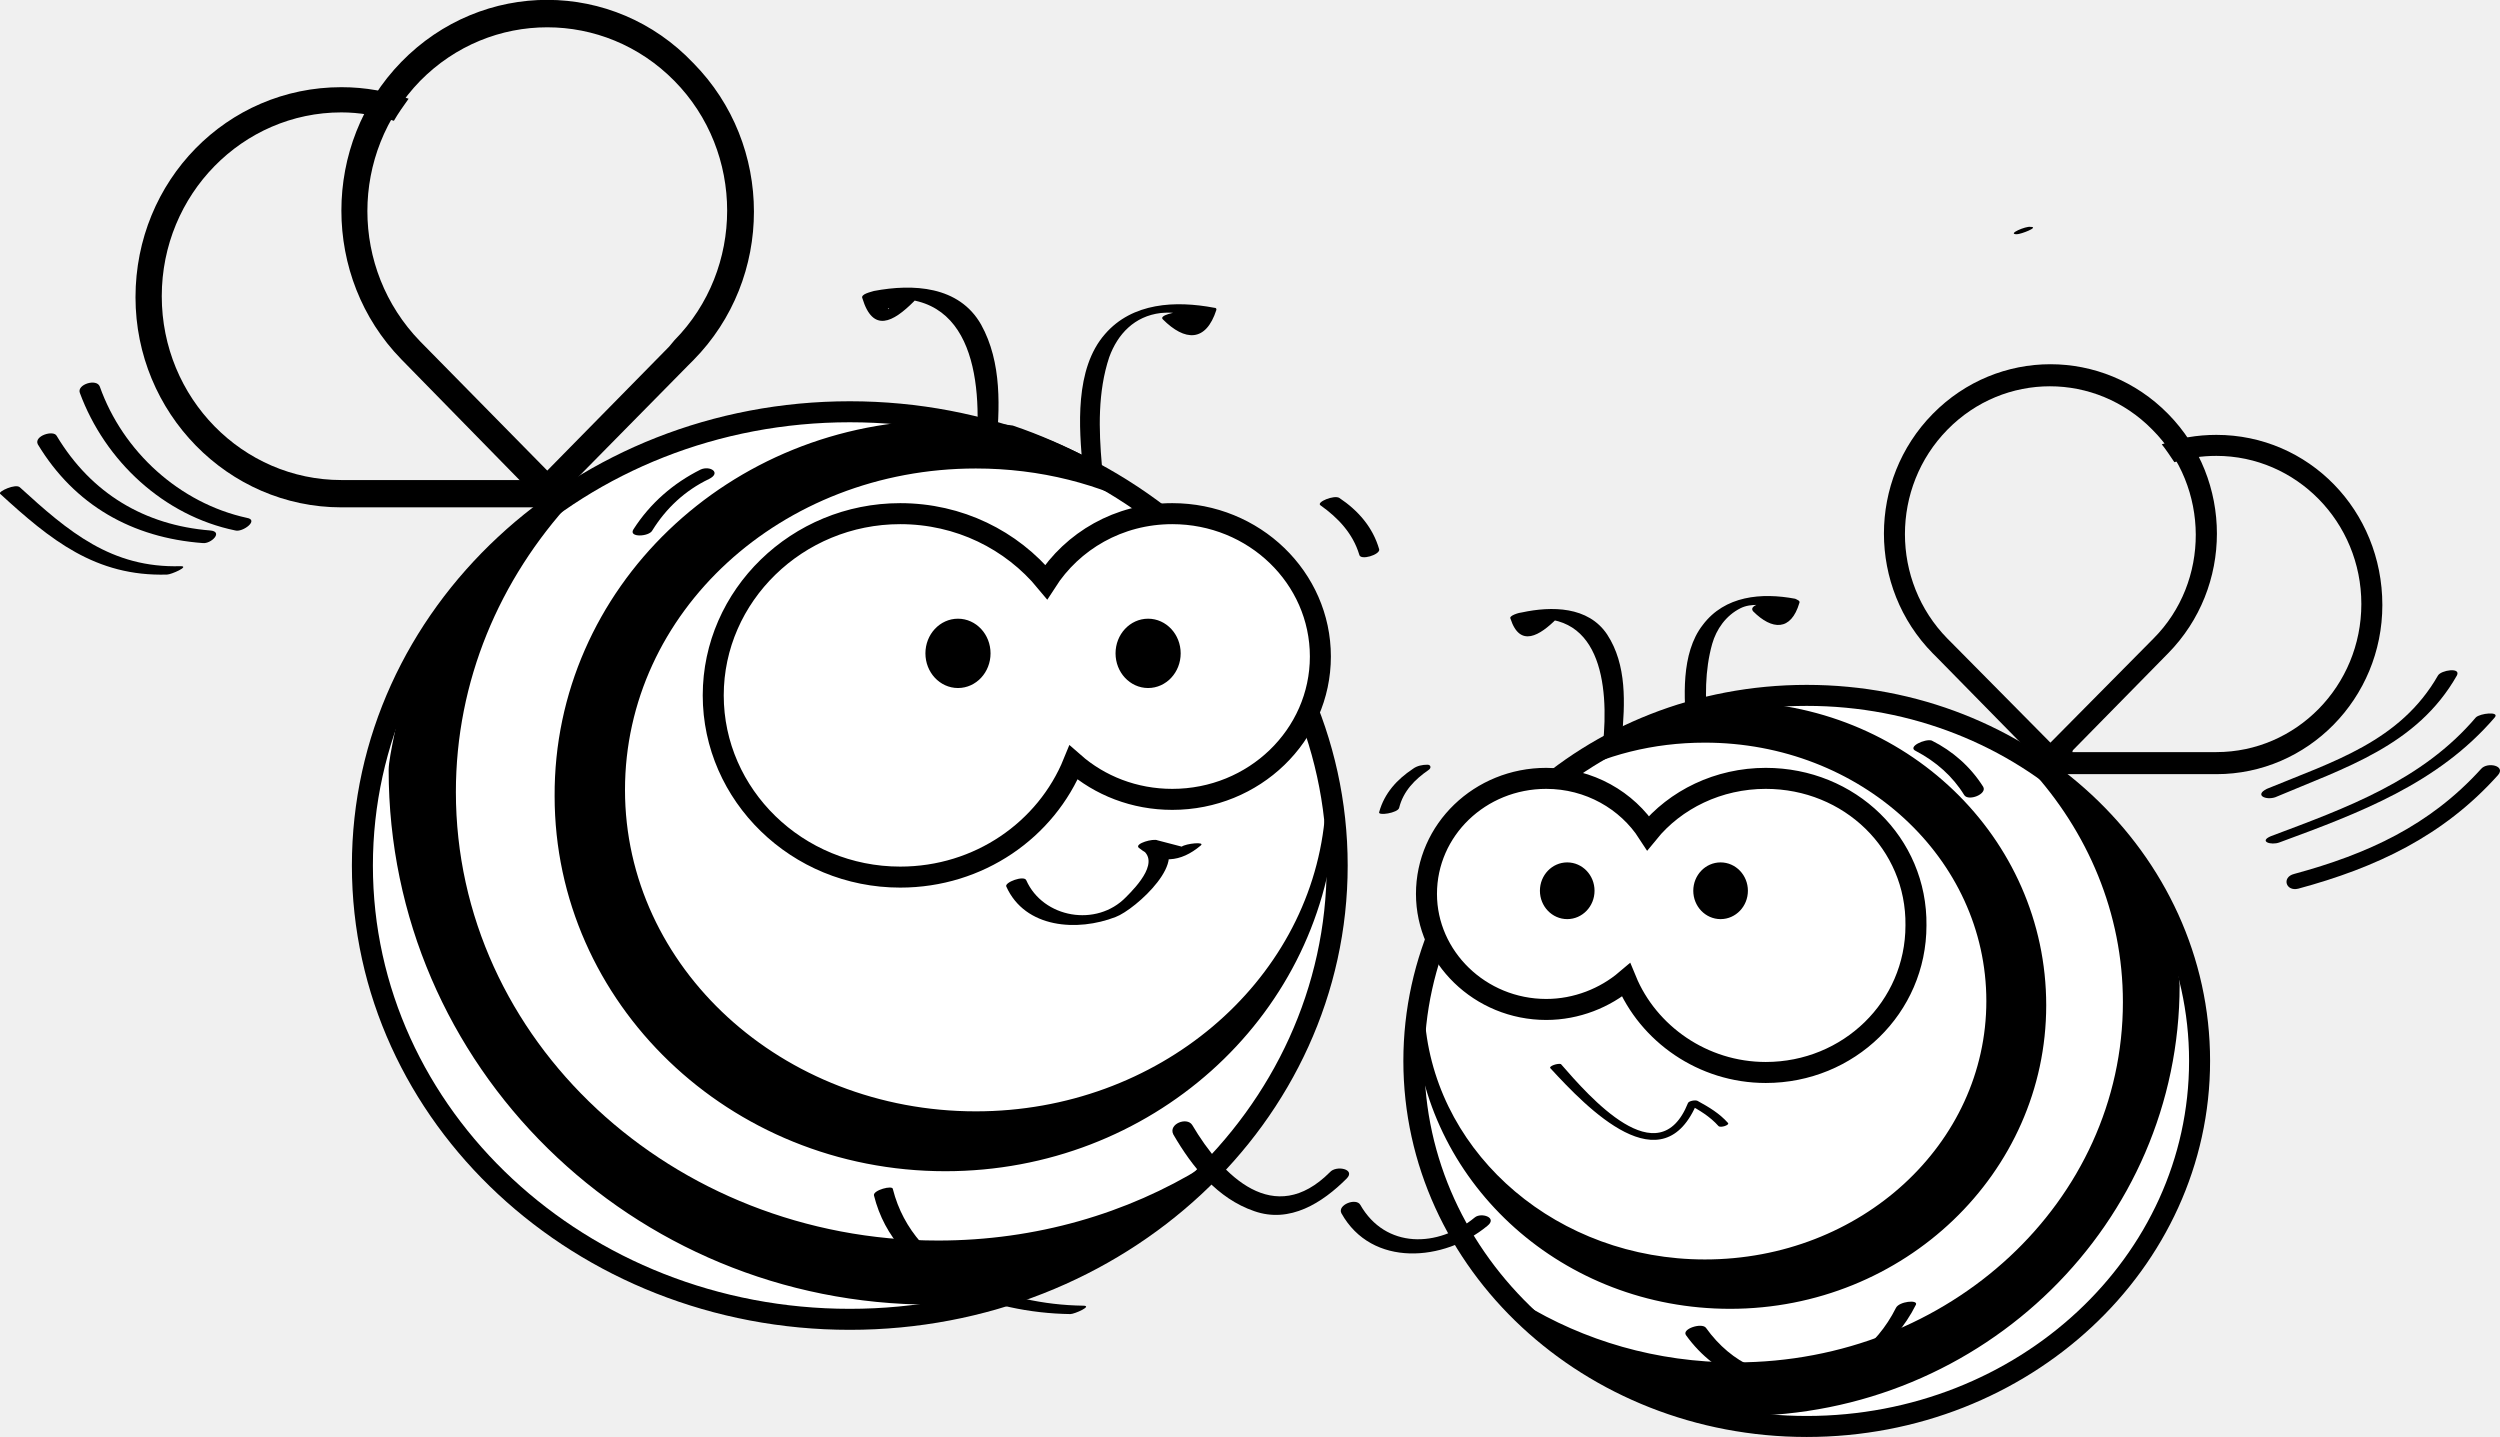
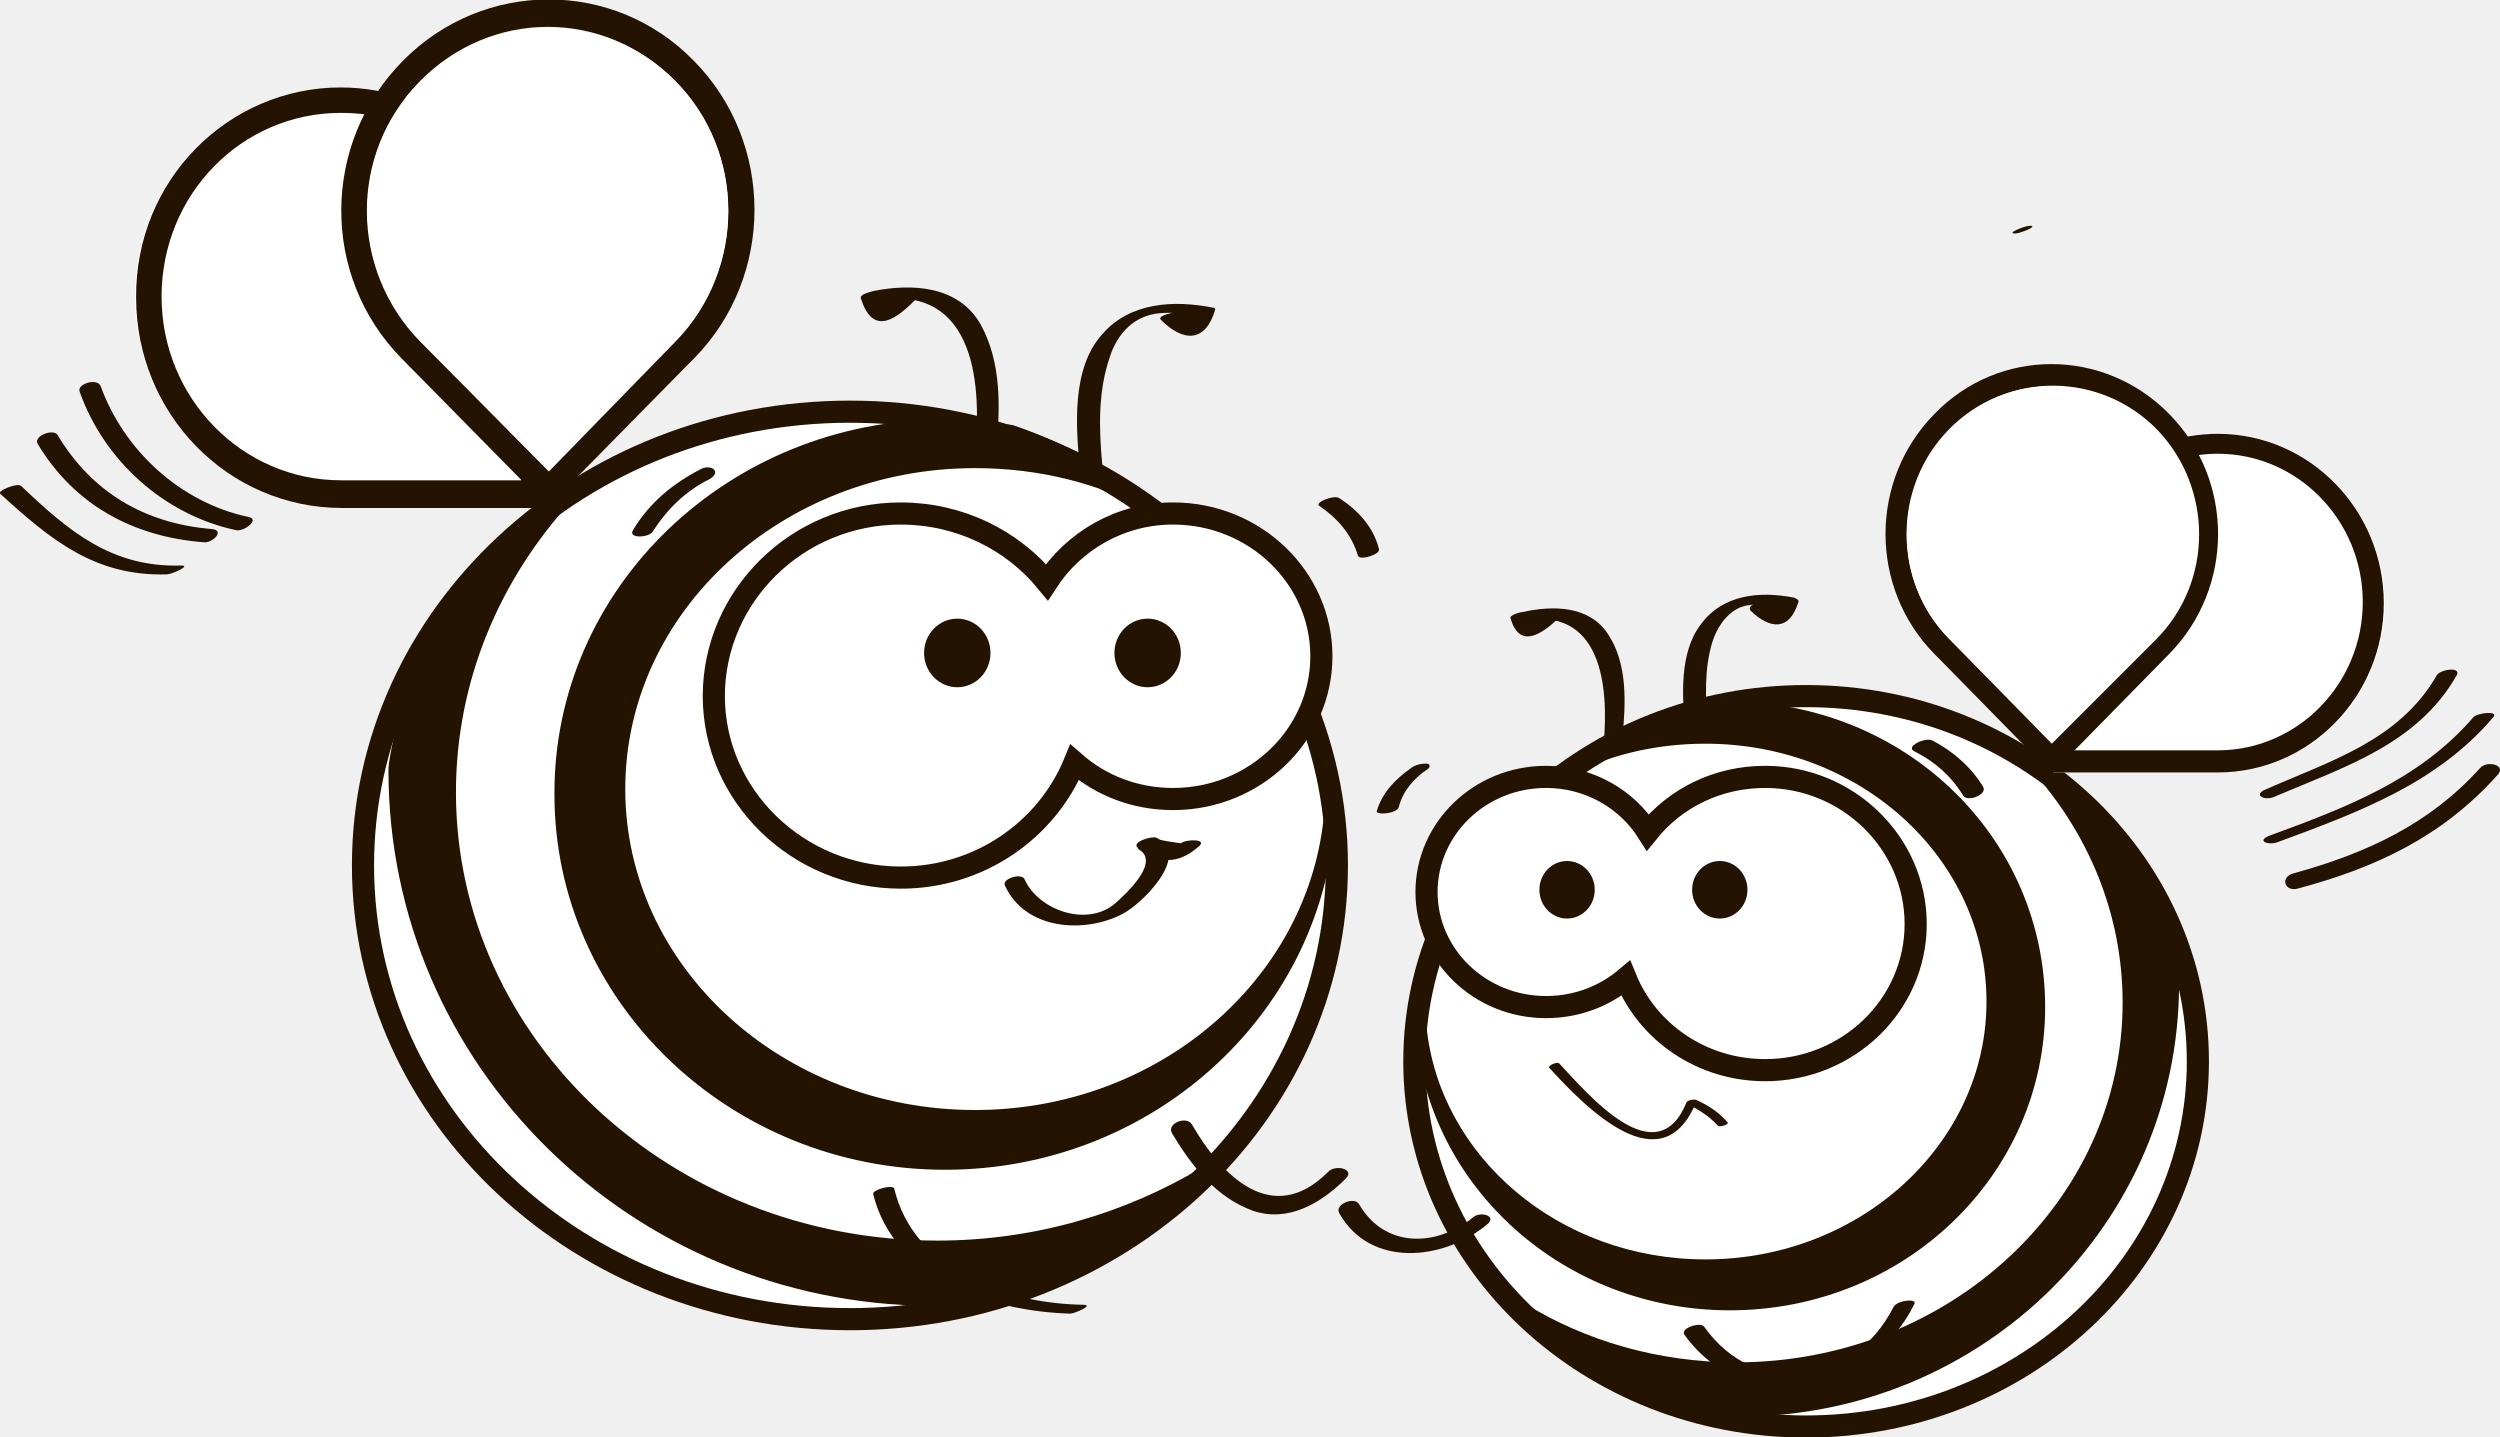
- <svg xmlns="http://www.w3.org/2000/svg" version="1.1" id="Слой_1" x="0px" y="0px" viewBox="0 0 238 136.8" enable-background="new 0 0 238 136.8" xml:space="preserve">
+ <svg xmlns="http://www.w3.org/2000/svg" version="1.1" id="Слой_1" x="0px" y="0px" viewBox="169 368.2 225.9 129.8" enable-background="new 169 368.2 225.9 129.8" xml:space="preserve">
  <g>
-     <ellipse fill="#FFFFFF" stroke="#000000" stroke-width="2" stroke-miterlimit="10" cx="172" cy="101" rx="37.4" ry="34.8" />
+     <ellipse fill="#FFFFFF" stroke="#231300" stroke-width="2" stroke-miterlimit="10" cx="332.2" cy="464.1" rx="35.4" ry="33" />
    <g>
      <g>
-         <path d="M154.4,70.3c0.3-3.3,0.5-7-1.4-9.9c-1.8-2.7-5.3-2.7-8.1-2.1c-0.2,0-1.3,0.3-1.1,0.6c0.9,2.8,2.8,1.6,4.4,0     c0.4-0.4-0.6-0.3-0.7-0.3c-0.7,0.1-1.3,0.2-1.9,0.3c-0.8,0.1-1.7,0.9-0.3,0.8c0.7-0.1,1.3-0.2,1.9-0.3c-0.2-0.1-0.5-0.2-0.7-0.3     c-0.7,0.7-0.4,0.4-0.7-0.6c-0.4,0.2-0.8,0.4-1.1,0.6c7.7-1.5,8.5,6.1,7.9,11.8C152.5,71.1,154.4,70.9,154.4,70.3L154.4,70.3z" />
+         <path fill="#231300" d="M315.6,434.9c0.3-3.1,0.5-6.7-1.3-9.4c-1.7-2.6-5-2.6-7.7-2c-0.2,0-1.3,0.3-1.1,0.6     c0.8,2.7,2.7,1.5,4.3,0c0.4-0.4-0.6-0.3-0.7-0.3c-0.6,0.1-1.2,0.2-1.8,0.3c-0.8,0.1-1.7,0.9-0.3,0.8c0.6-0.1,1.2-0.2,1.8-0.3     c-0.2-0.1-0.5-0.2-0.7-0.3c-0.6,0.4-0.7,0.5-0.2,0.5c-0.2-0.3-0.3-0.7-0.4-1.1c-0.4,0.2-0.8,0.4-1.1,0.6c7.3-1.4,8,5.8,7.5,11.2     C313.6,435.7,315.5,435.5,315.6,434.9L315.6,434.9z" />
      </g>
    </g>
-     <path fill="#FFFFFF" stroke="#000000" stroke-width="2" stroke-miterlimit="10" d="M168.1,74.1c-4.5,0-8.6,2-11.2,5.2   c-2-3.1-5.6-5.2-9.7-5.2c-6.3,0-11.4,4.9-11.4,11c0,6,5.1,11,11.4,11c2.9,0,5.6-1.1,7.6-2.8c2.1,5.1,7.3,8.8,13.3,8.8   c7.9,0,14.3-6.2,14.3-14C182.5,80.3,176.1,74.1,168.1,74.1z" />
-     <ellipse stroke="#000000" stroke-miterlimit="10" cx="149.2" cy="84.8" rx="2.1" ry="2.2" />
-     <ellipse stroke="#000000" stroke-miterlimit="10" cx="163.8" cy="84.8" rx="2.1" ry="2.2" />
+     <path fill="#FFFFFF" stroke="#231300" stroke-width="2" stroke-miterlimit="10" d="M328.5,438.4c-4.3,0-8.1,1.9-10.6,5   c-1.9-3-5.3-5-9.2-5c-6,0-10.8,4.7-10.8,10.4c0,5.7,4.8,10.4,10.8,10.4c2.8,0,5.3-1,7.2-2.6c2,4.9,6.9,8.3,12.6,8.3   c7.5,0,13.6-5.9,13.6-13.2C342.1,444.4,336,438.4,328.5,438.4z" />
+     <ellipse fill="#231300" stroke="#231300" stroke-miterlimit="10" cx="310.6" cy="448.6" rx="2" ry="2.1" />
+     <ellipse fill="#231300" stroke="#231300" stroke-miterlimit="10" cx="324.4" cy="448.6" rx="2" ry="2.1" />
    <g>
      <g>
-         <path d="M133.2,76.9c0.4-1.6,1.5-2.7,2.8-3.6c0.3-0.2,0.2-0.5-0.1-0.5c-0.5,0-1,0.1-1.4,0.4c-1.5,1-2.7,2.3-3.2,4.1     C131.1,77.7,133.1,77.4,133.2,76.9L133.2,76.9z" />
+         <path fill="#231300" d="M295.4,441.1c0.4-1.5,1.4-2.6,2.6-3.4c0.3-0.2,0.2-0.5-0.1-0.5c-0.5,0-1,0.1-1.4,0.4     c-1.4,1-2.6,2.2-3.1,3.9C293.4,441.9,295.3,441.7,295.4,441.1L295.4,441.1z" />
      </g>
    </g>
    <g>
      <g>
-         <path d="M182.4,71.5c1.9,1,3.5,2.4,4.6,4.2c0.4,0.6,2.2-0.1,1.8-0.8c-1.2-1.9-2.9-3.4-4.9-4.4C183.3,70.3,181.5,71.1,182.4,71.5     L182.4,71.5z" />
+         <path fill="#231300" d="M342,436.1c1.8,0.9,3.3,2.2,4.4,4c0.4,0.6,2.2-0.1,1.8-0.8c-1.1-1.8-2.7-3.2-4.6-4.2     C342.9,434.8,341.1,435.7,342,436.1L342,436.1z" />
      </g>
    </g>
-     <path stroke="#000000" stroke-miterlimit="10" d="M164.7,67.3c-1.7,0-3.4,0.1-5.1,0.4c-4,1.4-7.7,3.4-11,5.9   c4-2.2,8.7-3.4,13.7-3.4c15.1,0,27.3,11.2,27.3,25.1s-12.2,25.1-27.3,25.1c-14.2,0-25.8-10-27.1-22.7c0,0.1,0,0.2,0,0.3   c1.2,14.6,13.9,26.1,29.5,26.1c16.3,0,29.6-12.7,29.6-28.4C194.3,80,181.1,67.3,164.7,67.3z" />
+     <path fill="#231300" stroke="#231300" stroke-miterlimit="10" d="M325.3,432.1c-1.6,0-3.2,0.1-4.8,0.4c-3.8,1.3-7.3,3.2-10.4,5.6   c3.8-2.1,8.3-3.2,13-3.2c14.3,0,25.9,10.6,25.9,23.8c0,13.1-11.6,23.8-25.9,23.8c-13.5,0-24.5-9.5-25.7-21.5c0,0.1,0,0.2,0,0.3   c1.1,13.9,13.2,24.8,27.9,24.8c15.5,0,28-12,28-26.9C353.3,444.1,340.8,432.1,325.3,432.1z" />
    <g>
      <g>
-         <path d="M162.6,69.1c-0.3-2.6-0.3-5.3,0.4-7.8c0.4-1.4,1.3-2.7,2.7-3.4c1-0.5,2.3-0.3,3.4-0.1c0,0.4,0.1,0.6,0.5,0.5     c-0.3-0.3-0.6-0.6-0.9-0.9c-0.5,0.3-1,0.6-1.5,0.9c0.7,0.1,1.3,0.2,1.9,0.3c0.6,0.1,2.3-0.8,1.2-1c-0.7-0.1-1.3-0.2-1.9-0.3     c-0.3,0-2,0.3-1.5,0.9c1.8,1.8,3.6,1.9,4.4-0.8c0.1-0.2-0.2-0.3-0.4-0.4c-3.2-0.6-6.7-0.3-8.8,2.5c-2.1,2.7-1.8,7-1.5,10.2     C160.7,70.2,162.6,69.8,162.6,69.1L162.6,69.1z" />
+         <path fill="#231300" d="M323.3,433.7c-0.2-2.5-0.3-5,0.4-7.4c0.4-1.3,1.2-2.6,2.5-3.2c1-0.4,2.1-0.3,3.1-0.1     c0,0.4,0.2,0.5,0.6,0.4c-0.3-0.3-0.6-0.5-0.9-0.8c-0.5,0.3-1,0.6-1.5,0.9c0.6,0.1,1.2,0.2,1.8,0.3c0.6,0.1,2.3-0.8,1.2-1     c-0.6-0.1-1.2-0.2-1.8-0.3c-0.3,0-2,0.3-1.5,0.9c1.8,1.7,3.5,1.8,4.3-0.8c0.1-0.2-0.2-0.3-0.4-0.4c-3.1-0.6-6.4-0.3-8.4,2.4     c-2,2.6-1.7,6.6-1.4,9.7C321.4,434.8,323.4,434.4,323.3,433.7L323.3,433.7z" />
      </g>
    </g>
-     <path stroke="#000000" stroke-miterlimit="10" d="M207,93.8c0-1-0.8-4.1-0.9-5.1c-2.2-7.3-6.2-11.4-12.5-15.9c5.6,6.1,9,14,9,22.6   c0,19.2-16.7,34.8-37.4,34.8c-7.6,0-14.6-2.1-20.5-5.7c4.7,4.6,10.7,8,17.4,9.6c1.2,0.1,2.4,0.2,3.6,0.2   C188.6,134.3,207,116.1,207,93.8z" />
-     <path d="M206.4,39.4c-6.2-6.3-16.2-6.3-22.4,0c-6.2,6.3-6.2,16.5,0,22.8l0.4,0.4l10.8,11l11.2-11.4   C212.6,55.9,212.6,45.7,206.4,39.4z M205,60.8L205,60.8l-9.8,9.9l-9.4-9.5l-0.4-0.4c-5.4-5.5-5.4-14.4,0-19.9   c5.4-5.5,14.1-5.5,19.5,0C210.4,46.4,210.4,55.4,205,60.8z" />
-     <path d="M211,41.4c-1.8,0-3.6,0.3-5.2,0.9c0.4,0.5,0.8,1.1,1.2,1.7c1.3-0.4,2.6-0.6,4-0.6c7.6,0,13.8,6.3,13.8,14.1   c0,7.8-6.2,14.1-13.8,14.1H211h-13.7v-2.4l-2,2l0,0v2.5H211c8.7,0,15.8-7.2,15.8-16.1C226.8,48.6,219.8,41.4,211,41.4z" />
-     <ellipse fill="#FFFFFF" stroke="#000000" stroke-width="2" stroke-miterlimit="10" cx="80.9" cy="82.4" rx="46.4" ry="43.2" />
+     <path fill="#231300" stroke="#231300" stroke-miterlimit="10" d="M365.4,457.1c0-0.9-0.8-3.9-0.8-4.8c-2.1-6.9-5.9-10.8-11.8-15   c5.3,5.8,8.5,13.3,8.5,21.5c0,18.2-15.9,33-35.4,33c-7.2,0-13.9-2-19.4-5.4c4.4,4.3,10.1,7.6,16.5,9.1c1.1,0.1,2.3,0.2,3.4,0.2   C347.9,495.6,365.4,478.4,365.4,457.1z" />
+     <ellipse fill="#FFFFFF" stroke="#231300" stroke-width="2" stroke-miterlimit="10" cx="245.8" cy="446.4" rx="44" ry="41" />
    <g>
      <g>
-         <path d="M104.9,44.3c-0.3-3.4-0.4-7,0.7-10.3c0.8-2.2,2.4-3.9,4.9-4.2c1-0.1,3.5-0.1,2.8,1.5c0.8,0.1,0.9-0.1,0.3-0.4     c-0.4-0.3-0.8-0.7-1.1-1.1c-0.5,0.2-1,0.5-1.5,0.7c0.8,0.1,1.6,0.3,2.4,0.4c0.4,0.1,2.2-0.7,1.2-0.8c-0.8-0.1-1.6-0.3-2.4-0.4     c-0.2,0-1.9,0.3-1.5,0.7c2.1,2.1,4.1,2.2,5.1-0.9c0-0.1,0-0.2-0.2-0.2c-3.7-0.7-7.8-0.5-10.4,2.5c-2.9,3.3-2.5,8.9-2.1,12.9     C103.1,45.2,105,44.8,104.9,44.3L104.9,44.3z" />
+         <path fill="#231300" d="M268.6,410.2c-0.3-3.3-0.4-6.6,0.7-9.8c0.7-2.1,2.2-3.7,4.5-3.9c1-0.1,3.3-0.1,2.6,1.4     c0.9,0,1-0.1,0.4-0.4c-0.4-0.3-0.7-0.7-1.1-1c-0.5,0.2-1,0.5-1.5,0.7c0.8,0.1,1.5,0.3,2.3,0.4c0.4,0.1,2.2-0.7,1.2-0.8     c-0.8-0.1-1.5-0.3-2.3-0.4c-0.2,0-1.9,0.3-1.5,0.7c2,2,4,2.1,4.9-0.9c0-0.1,0-0.2-0.2-0.2c-3.5-0.7-7.5-0.5-10,2.4     c-2.8,3.1-2.4,8.4-2,12.3C266.7,411.1,268.7,410.7,268.6,410.2L268.6,410.2z" />
      </g>
    </g>
-     <path fill="#FFFFFF" stroke="#000000" stroke-width="2" stroke-miterlimit="10" d="M85.7,48.9c5.6,0,10.6,2.5,13.9,6.5   c2.5-3.9,6.9-6.5,12-6.5c7.8,0,14.1,6.1,14.1,13.6c0,7.5-6.3,13.6-14.1,13.6c-3.6,0-6.9-1.3-9.4-3.5c-2.6,6.4-9,10.9-16.5,10.9   c-9.8,0-17.8-7.8-17.8-17.3S75.9,48.9,85.7,48.9z" />
-     <ellipse stroke="#000000" stroke-miterlimit="10" cx="109.3" cy="62.2" rx="2.6" ry="2.8" />
-     <ellipse stroke="#000000" stroke-miterlimit="10" cx="91.2" cy="62.2" rx="2.6" ry="2.8" />
+     <path fill="#FFFFFF" stroke="#231300" stroke-width="2" stroke-miterlimit="10" d="M250.4,414.6c5.3,0,10.1,2.4,13.2,6.2   c2.4-3.7,6.6-6.2,11.4-6.2c7.4,0,13.4,5.8,13.4,12.9c0,7.1-6,12.9-13.4,12.9c-3.4,0-6.5-1.2-8.9-3.3c-2.5,6.1-8.6,10.4-15.7,10.4   c-9.3,0-16.9-7.4-16.9-16.4S241,414.6,250.4,414.6z" />
+     <ellipse fill="#231300" stroke="#231300" stroke-miterlimit="10" cx="272.7" cy="427.2" rx="2.5" ry="2.6" />
+     <ellipse fill="#231300" stroke="#231300" stroke-miterlimit="10" cx="255.5" cy="427.2" rx="2.5" ry="2.6" />
    <g>
      <g>
-         <path d="M131.3,52.3c-0.6-2.1-2-3.7-3.8-4.9c-0.5-0.3-2.2,0.4-1.8,0.7c1.7,1.2,3.1,2.7,3.7,4.7C129.5,53.4,131.4,52.8,131.3,52.3     L131.3,52.3z" />
+         <path fill="#231300" d="M293.6,417.8c-0.5-2-1.9-3.5-3.6-4.6c-0.5-0.3-2.2,0.4-1.8,0.7c1.6,1.1,2.9,2.5,3.5,4.5     C291.8,418.9,293.8,418.3,293.6,417.8L293.6,417.8z" />
      </g>
    </g>
    <g>
      <g>
-         <path d="M66.7,44.7c-2.6,1.3-4.8,3.2-6.4,5.7c-0.5,0.8,1.5,0.7,1.8,0.1c1.3-2.1,3.1-3.8,5.4-4.9C68.7,45,67.6,44.3,66.7,44.7     L66.7,44.7z" />
+         <path fill="#231300" d="M232.3,410.6c-2.5,1.3-4.6,3-6.1,5.5c-0.5,0.8,1.5,0.7,1.8,0.1c1.3-2,2.9-3.6,5.1-4.7     C234.3,410.8,233.2,410.1,232.3,410.6L232.3,410.6z" />
      </g>
    </g>
-     <path stroke="#000000" stroke-miterlimit="10" d="M90,40.5c2.1,0,4.2,0.2,6.3,0.5c5,1.7,9.6,4.2,13.6,7.3c-5-2.7-10.8-4.2-17-4.2   C74.1,44.1,59,58,59,75.2c0,17.2,15.2,31.1,33.9,31.1c17.6,0,32.1-12.4,33.7-28.2c0,0.1,0,0.3,0,0.4C125.1,96.7,109.3,111,90,111   c-20.3,0-36.7-15.8-36.7-35.2C53.2,56.3,69.7,40.5,90,40.5z" />
+     <path fill="#231300" stroke="#231300" stroke-miterlimit="10" d="M254.4,406.6c2,0,4,0.2,6,0.5c4.7,1.6,9.1,4,12.9,6.9   c-4.8-2.6-10.3-4-16.2-4c-17.7,0-32.1,13.2-32.1,29.5c0,16.3,14.4,29.5,32.1,29.5c16.7,0,30.4-11.8,32-26.8c0,0.1,0,0.3,0,0.4   c-1.4,17.2-16.4,30.8-34.7,30.8c-19.2,0-34.8-15-34.8-33.4C219.5,421.6,235.1,406.6,254.4,406.6z" />
    <g>
      <g>
-         <path d="M94.8,42.9c0.4-4,0.6-8.4-1.4-12c-2.1-3.7-6.5-3.9-10.2-3.2c-0.3,0.1-1.3,0.3-1.1,0.7c1,3.3,2.9,2.3,4.9,0.3     c0.5-0.5-0.2-0.7-0.6-0.6c-0.8,0.1-1.6,0.3-2.4,0.4c-0.9,0.1-1.6,1.2-0.3,1c0.8-0.1,1.6-0.3,2.4-0.4c-0.2-0.2-0.4-0.4-0.6-0.6     c-0.4,0.4-0.7,0.7-1.1,1.1c0.1,0,0.2,0,0.3,0.1c-0.3-0.5-0.5-1.1-0.7-1.7c-0.4,0.2-0.7,0.5-1.1,0.7c9.6-1.9,10.7,7.2,10,14.4     C92.8,43.9,94.8,43.5,94.8,42.9L94.8,42.9z" />
+         <path fill="#231300" d="M259,408.9c0.4-3.8,0.5-8-1.4-11.4c-2-3.5-6.2-3.7-9.7-3c-0.3,0.1-1.3,0.3-1.1,0.7c1,3.1,2.8,2.2,4.8,0.2     c0.5-0.5-0.2-0.7-0.6-0.6c-0.8,0.1-1.5,0.3-2.3,0.4c-0.9,0.1-1.6,1.2-0.3,1c0.8-0.1,1.5-0.3,2.3-0.4c-0.2-0.2-0.4-0.4-0.6-0.6     c-0.3,0.4-0.7,0.7-1.1,1c0.1,0,0.3,0,0.4,0.1c-0.3-0.5-0.5-1-0.6-1.6c-0.4,0.2-0.7,0.5-1.1,0.7c9.1-1.8,10.1,6.8,9.4,13.7     C257,409.9,259,409.5,259,408.9L259,408.9z" />
      </g>
    </g>
-     <path stroke="#000000" stroke-miterlimit="10" d="M37.5,73.3c0-1.2,1-5.2,1.1-6.3c2.8-9,7.7-14.1,15.5-19.7   c-7,7.6-11.2,17.4-11.2,28.1c0,23.9,20.8,43.2,46.4,43.2c9.4,0,18.2-2.6,25.5-7.1c-5.8,5.7-13.3,9.9-21.6,12   c-1.5,0.1-3,0.2-4.5,0.2C60.4,123.7,37.5,101.2,37.5,73.3z" />
-     <path d="M38.2,34.2l13.9,14.2l13.4-13.6l0.5-0.5c7.7-7.8,7.7-20.5,0-28.3C58.4-2,45.9-2,38.2,5.9C30.6,13.7,30.6,26.4,38.2,34.2z    M40,7.7c6.7-6.8,17.5-6.8,24.2,0c6.7,6.8,6.7,17.9,0,24.7L63.7,33L52.1,44.8L40,32.5l0,0C33.3,25.6,33.3,14.6,40,7.7z" />
-     <path d="M32.5,8.3c2.3,0,4.4,0.4,6.4,1.1c-0.5,0.7-1,1.4-1.4,2.1c-1.6-0.5-3.3-0.8-5-0.8c-9.4,0-17.1,7.8-17.1,17.5   c0,9.7,7.7,17.5,17.1,17.5h0.1h17v-3l2.5,2.5l0,0v3.1H32.5c-10.8,0-19.6-9-19.6-20C12.9,17.2,21.6,8.3,32.5,8.3z" />
+     <path fill="#231300" stroke="#231300" stroke-miterlimit="10" d="M204.6,437.8c0-1.2,1-4.9,1-6c2.6-8.6,7.3-13.4,14.7-18.7   c-6.6,7.2-10.6,16.5-10.6,26.7c0,22.6,19.7,41,44,41c8.9,0,17.2-2.5,24.2-6.7c-5.5,5.4-12.6,9.4-20.5,11.4   c-1.4,0.1-2.8,0.2-4.3,0.2C226.3,485.5,204.6,464.2,204.6,437.8z" />
    <g>
      <g>
-         <path d="M95.8,84.4c1.8,4,6.8,4.3,10.4,2.9c1.9-0.7,7.4-5.7,4-7.3c-0.4-0.2-2.2,0.3-1.8,0.7c2,1.6,4,1.4,5.9-0.2     c0.5-0.4-1.4-0.2-1.8,0.1c-0.8-0.2-1.5-0.4-2.3-0.6c-0.6,0.2-1.2,0.5-1.8,0.7c2.3,1.1-0.2,3.7-1.2,4.7c-2.8,2.9-7.9,2-9.5-1.6     C97.5,83.3,95.6,84,95.8,84.4L95.8,84.4z" />
+         <path fill="#231300" d="M259.8,448.2c1.8,4,7.1,4.4,10.6,2.6c1.8-0.9,6.3-5.4,3.1-6.9c-0.4-0.2-2.3,0.4-1.7,0.9     c1.9,1.5,3.7,1.5,5.5-0.1c0.9-0.7-1.1-0.7-1.6-0.3c-0.7-0.1-1.5-0.2-2.2-0.4c-0.6,0.3-1.1,0.6-1.7,0.9c2.2,1.1-1.1,4.1-2,4.9     c-2.5,2.2-6.9,0.7-8.2-2.1C261.4,447,259.5,447.6,259.8,448.2L259.8,448.2z" />
      </g>
    </g>
    <g>
      <g>
-         <path d="M147.6,101.7c3.5,3.8,10.7,11.3,14,3.2c-0.3,0.1-0.6,0.2-0.9,0.2c1.1,0.6,2.1,1.2,2.9,2.1c0.2,0.2,1.1-0.1,0.9-0.3     c-0.8-0.9-1.8-1.5-2.9-2.1c-0.2-0.1-0.8,0-0.9,0.2c-2.8,7-9.4-0.6-12.1-3.7C148.3,101.2,147.4,101.5,147.6,101.7L147.6,101.7z" />
+         <path fill="#231300" d="M309,464.7c3.3,3.6,10.2,10.7,13.3,3c-0.3,0.1-0.6,0.2-0.9,0.2c1.1,0.6,2,1.1,2.8,2     c0.2,0.2,1.1-0.1,0.9-0.3c-0.8-0.9-1.7-1.5-2.8-2c-0.2-0.1-0.8,0-0.9,0.2c-2.7,6.6-8.8-0.6-11.5-3.5     C309.7,464.1,308.8,464.5,309,464.7L309,464.7z" />
      </g>
    </g>
    <g>
      <g>
-         <path d="M216.6,75.9c6.6-2.8,13.5-4.9,17.3-11.6c0.4-0.8-1.5-0.5-1.8,0c-3.6,6.3-10,8.2-16.3,10.8     C214.6,75.7,215.7,76.2,216.6,75.9L216.6,75.9z" />
+         <path fill="#231300" d="M374.5,440.2c6.3-2.7,12.9-4.7,16.5-11c0.4-0.8-1.5-0.5-1.8,0c-3.4,5.9-9.5,7.7-15.4,10.3     C372.5,440,373.6,440.6,374.5,440.2L374.5,440.2z" />
      </g>
    </g>
    <g>
      <g>
-         <path d="M217,80.2c7.6-2.8,15.1-5.6,20.5-11.9c0.5-0.6-1.4-0.4-1.8,0c-5.1,6-12.3,8.6-19.5,11.3C215,80.1,216.2,80.5,217,80.2     L217,80.2z" />
+         <path fill="#231300" d="M374.8,444.3c7.3-2.7,14.4-5.3,19.5-11.3c0.5-0.6-1.4-0.4-1.8,0c-4.9,5.7-11.6,8.2-18.4,10.7     C372.8,444.2,374,444.6,374.8,444.3L374.8,444.3z" />
      </g>
    </g>
    <g>
      <g>
-         <path d="M218.8,84.6c7.4-2,13.8-5,19-10.8c0.8-0.9-1-1.3-1.6-0.6c-4.9,5.4-10.8,8.1-17.8,10C217.2,83.5,217.6,84.9,218.8,84.6     L218.8,84.6z" />
+         <path fill="#231300" d="M376.6,448.5c7.1-1.9,13.1-4.7,18.1-10.3c0.8-0.9-1-1.3-1.6-0.6c-4.6,5.1-10.3,7.7-16.8,9.5     C375,447.4,375.4,448.8,376.6,448.5L376.6,448.5z" />
      </g>
    </g>
    <g>
      <g>
-         <path d="M7.6,37.4c2.4,6.5,8,11.7,14.8,13.1c0.7,0.2,2.3-1,1.1-1.2c-6.4-1.4-11.8-6.3-14-12.5C9.2,36,7.3,36.6,7.6,37.4L7.6,37.4     z" />
+         <path fill="#231300" d="M176.2,403.6c2.2,6.2,7.6,11.1,14.1,12.5c0.7,0.2,2.3-1,1.1-1.2c-6.1-1.3-11.2-6-13.3-11.8     C177.8,402.3,175.9,402.9,176.2,403.6L176.2,403.6z" />
      </g>
    </g>
    <g>
      <g>
-         <path d="M3.6,42.3c3.5,5.8,9,8.9,15.7,9.4c0.8,0.1,2-1.1,0.7-1.2C13.8,50,8.7,47,5.4,41.5C5.1,40.9,3.2,41.5,3.6,42.3L3.6,42.3z" />
+         <path fill="#231300" d="M172.4,408.3c3.3,5.5,8.6,8.4,15,8.9c0.8,0.1,2-1.1,0.7-1.2c-6-0.5-10.8-3.3-13.9-8.5     C173.8,406.9,172,407.6,172.4,408.3L172.4,408.3z" />
      </g>
    </g>
    <g>
      <g>
-         <path d="M0,47c4.8,4.4,9.1,7.9,15.9,7.7c0.4,0,2.2-0.8,1.3-0.8c-6.6,0.2-10.7-3.3-15.3-7.5C1.5,46-0.2,46.8,0,47L0,47z" />
+         <path fill="#231300" d="M169,412.8c4.6,4.2,8.6,7.5,15.1,7.3c0.4,0,2.2-0.8,1.3-0.8c-6.3,0.2-10.2-3.1-14.5-7.2     C170.5,411.8,168.7,412.6,169,412.8L169,412.8z" />
      </g>
    </g>
    <g>
      <g>
-         <path d="M192,22.3c0.4,0,2.2-0.7,1.3-0.7C192.9,21.5,191,22.3,192,22.3L192,22.3z" />
+         <path fill="#231300" d="M351.1,389.3c0.4,0,2.2-0.7,1.3-0.7C352,388.6,350.2,389.3,351.1,389.3L351.1,389.3z" />
      </g>
    </g>
    <g>
      <g>
-         <path d="M111.7,108c1.8,3.1,4.2,6.1,7.7,7.3c3.4,1.2,6.5-0.8,8.8-3.1c0.9-0.9-1-1.3-1.6-0.6c-5.3,5.3-10.2,0.4-13.1-4.5     C113,106.3,111.2,107,111.7,108L111.7,108z" />
+         <path fill="#231300" d="M274.9,470.6c1.8,3,4,5.8,7.3,7c3.2,1.1,6.2-0.7,8.4-2.9c0.9-0.9-1-1.3-1.6-0.6c-5,5-9.6,0.4-12.3-4.3     C276.2,469,274.4,469.7,274.9,470.6L274.9,470.6z" />
      </g>
    </g>
    <g>
      <g>
-         <path d="M140.4,115.9c-3.5,2.9-8.5,3-10.9-1.2c-0.4-0.7-2.2,0-1.8,0.8c2.9,5.2,9.8,4.6,13.9,1.2     C142.6,115.9,141,115.4,140.4,115.9L140.4,115.9z" />
+         <path fill="#231300" d="M302.1,478.2c-3.3,2.7-8,2.8-10.3-1.2c-0.4-0.7-2.2,0-1.8,0.8c2.8,5,9.4,4.3,13.3,1.1     C304.4,478.1,302.8,477.6,302.1,478.2L302.1,478.2z" />
      </g>
    </g>
    <g>
      <g>
-         <path d="M160.5,127.1c5.9,8.2,17.7,5.5,21.9-2.9c0.2-0.5-1.6-0.3-1.9,0.3c-3.8,7.6-13.1,8.9-18.1,1.9     C162,125.9,160.1,126.5,160.5,127.1L160.5,127.1z" />
+         <path fill="#231300" d="M321.2,488.8c5.6,7.8,16.9,5.2,20.8-2.8c0.2-0.5-1.6-0.3-1.9,0.3c-3.6,7.1-12.4,8.4-17.1,1.8     C322.7,487.6,320.8,488.2,321.2,488.8L321.2,488.8z" />
      </g>
    </g>
    <g>
      <g>
-         <path d="M83.2,113.8c2,8.1,11.2,11.2,18.7,11.3c0.4,0,2.2-0.8,1.2-0.8c-7.3-0.1-16.1-3.2-18.1-11.1     C85,112.8,83.1,113.3,83.2,113.8L83.2,113.8z" />
+         <path fill="#231300" d="M247.9,476.1c1.9,7.7,10.7,10.6,17.8,10.8c0.4,0,2.2-0.8,1.2-0.8c-6.9-0.1-15.3-3-17.1-10.5     C249.7,475.2,247.8,475.7,247.9,476.1L247.9,476.1z" />
      </g>
    </g>
+     <path fill="#FFFFFF" d="M199.8,376.1c2.1,0,4.2,0.4,6.1,1c-0.5,0.6-1,1.3-1.4,2c-1.5-0.5,11.5,29.6,11.5,29.6l2.4,2.4l0,0v2.9   h-18.6c-10.3,0-18.6-8.5-18.6-19C181.2,384.5,189.5,376.1,199.8,376.1z" />
+     <path fill="#231300" d="M205.3,400.6l13.2,13.4l12.7-12.9l0.5-0.5c7.3-7.4,7.3-19.5,0-26.9c-7.2-7.4-19-7.4-26.3,0   C198,381.2,198,393.2,205.3,400.6z M207,375.5c6.4-6.5,16.6-6.5,23,0c6.4,6.5,6.4,17,0,23.5l-0.5,0.5l-11,11.2L207,399l0,0   C200.6,392.5,200.6,382,207,375.5z" />
+     <path fill="#231300" d="M199.8,376.1c2.1,0,4.2,0.4,6.1,1c-0.5,0.6-1,1.3-1.4,2c-1.5-0.5-3.1-0.7-4.7-0.7c-9,0-16.2,7.4-16.2,16.6   c0,9.2,7.3,16.6,16.2,16.6h0.1h16.2v-2.8l2.4,2.4l0,0v2.9h-18.6c-10.3,0-18.6-8.5-18.6-19C181.2,384.5,189.6,376.1,199.8,376.1z" />
+     <path fill="#FFFFFF" d="M230.1,399L230.1,399l-11.5,11.8l-11.1-11.2l-0.5-0.5c-6.4-6.5-6.5-17-0.1-23.5c6.4-6.5,16.7-6.5,23.1-0.1   C236.4,381.9,236.4,392.5,230.1,399z" />
+     <path fill="#FFFFFF" d="M369.5,407.4c-1.7,0-3.4,0.3-4.9,0.8c0.4,0.5,0.8,1,1.1,1.6c1.2-0.4-9.3,23.9-9.3,23.9l-1.9,1.9l0,0v2.4h15   c8.3,0,15-6.9,15-15.3C384.4,414.3,377.7,407.4,369.5,407.4z" />
+     <path fill="#231300" d="M365,405.6c-5.9-6-15.4-6-21.2,0c-5.9,6-5.9,15.7,0,21.7l0.4,0.4l10.2,10.4l10.6-10.8   C370.9,421.3,370.9,411.6,365,405.6z M363.7,425.9L363.7,425.9l-9.3,9.4l-8.9-9l-0.4-0.4c-5.1-5.2-5.1-13.7,0-18.9   c5.1-5.2,13.4-5.2,18.5,0C368.8,412.2,368.8,420.7,363.7,425.9z" />
+     <path fill="#231300" d="M369.4,407.4c-1.7,0-3.4,0.3-4.9,0.8c0.4,0.5,0.8,1,1.1,1.6c1.2-0.4,2.5-0.6,3.8-0.6   c7.2,0,13.1,6,13.1,13.4c0,7.4-5.9,13.4-13.1,13.4h-0.1h-13v-2.3l-1.9,1.9l0,0v2.4h15c8.3,0,15-6.9,15-15.3   C384.4,414.3,377.7,407.4,369.4,407.4z" />
+     <path fill="#FFFFFF" d="M345.1,425.9L345.1,425.9l9.3,9.5l9-9l0.4-0.4c5.2-5.2,5.2-13.7,0.1-19c-5.1-5.2-13.5-5.3-18.6-0.1   C340,412.2,340,420.7,345.1,425.9z" />
  </g>
</svg>
